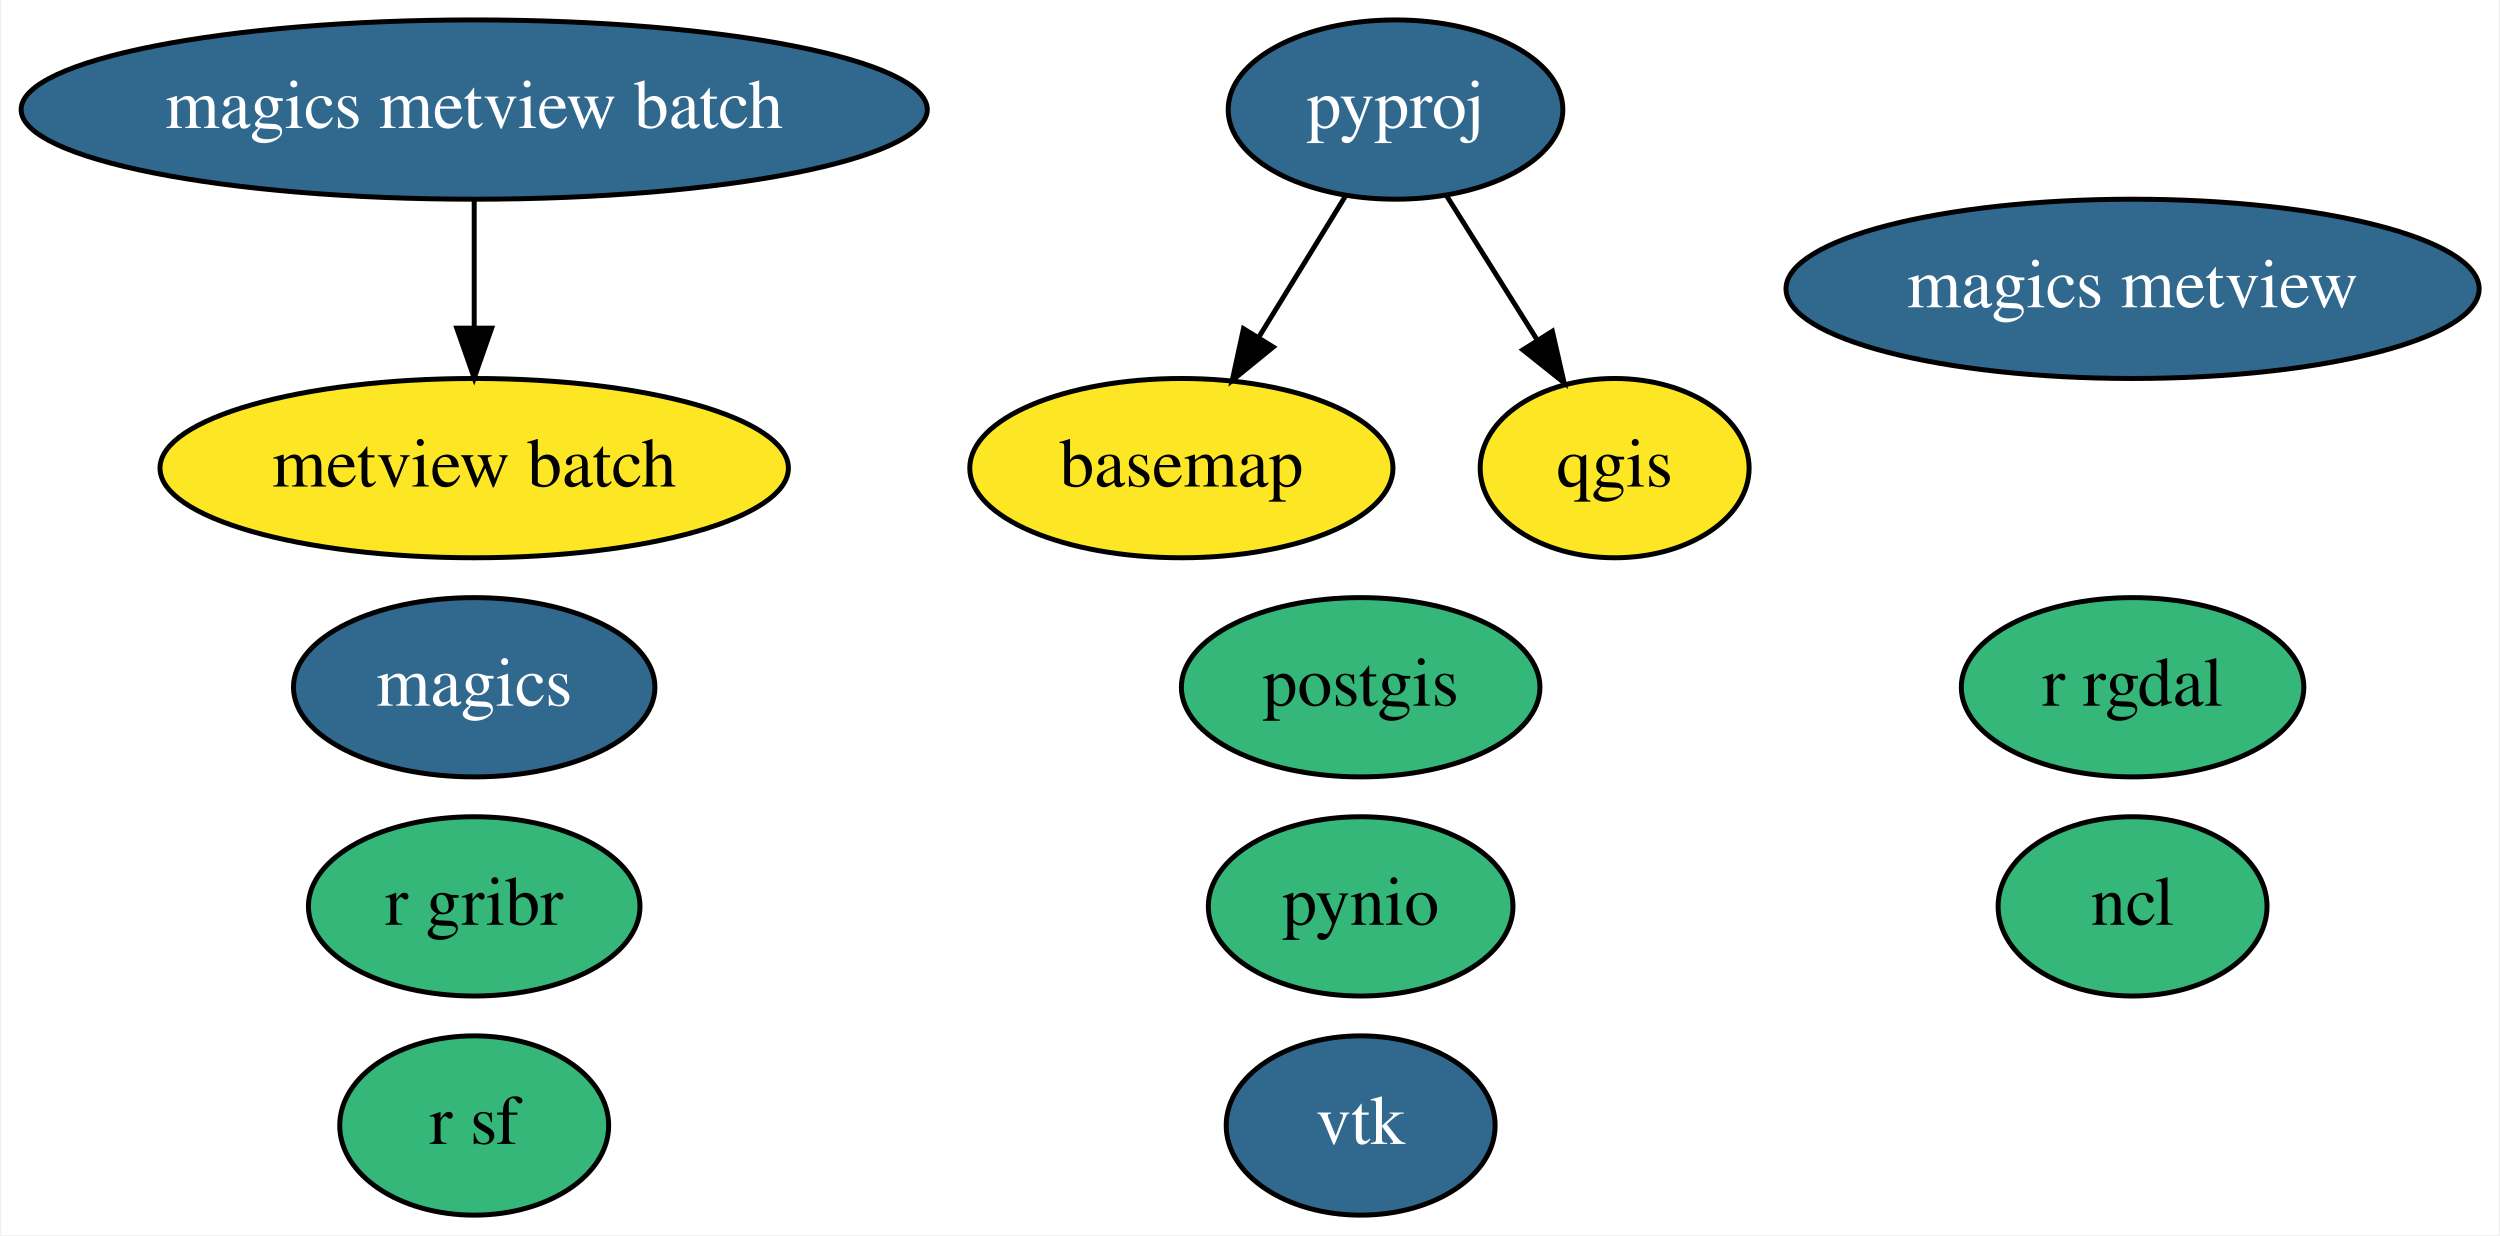
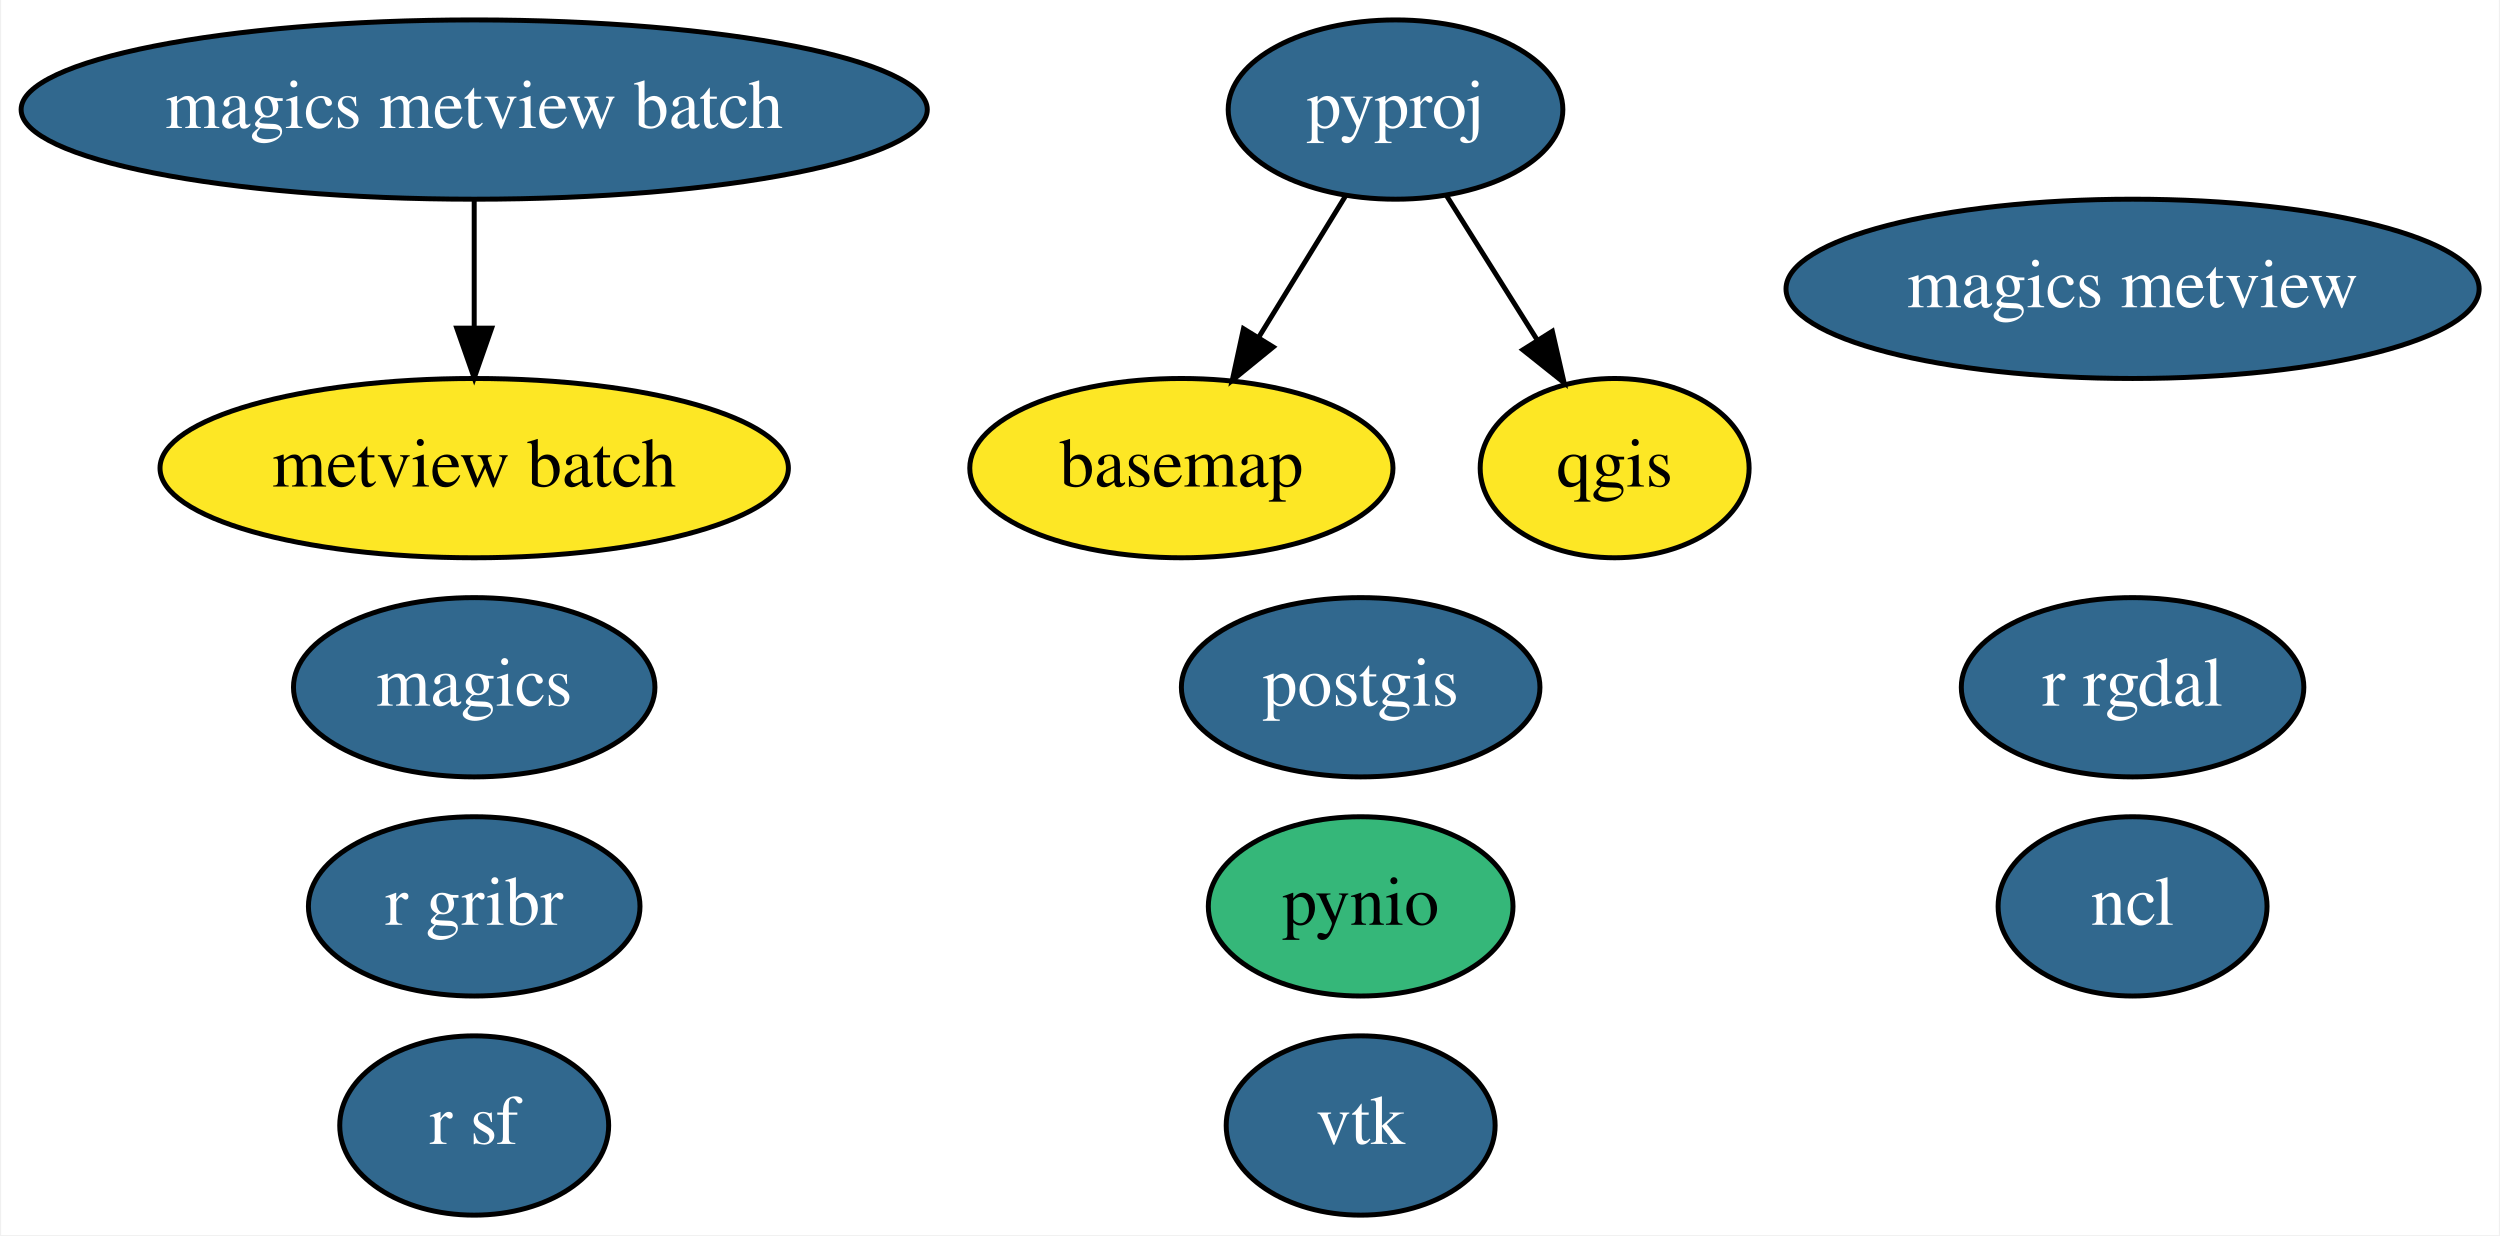
<svg xmlns="http://www.w3.org/2000/svg" xmlns:xlink="http://www.w3.org/1999/xlink" width="502pt" height="248pt" viewBox="0.00 0.00 501.54 248.00">
  <g id="graph0" class="graph" transform="scale(1 1) rotate(0) translate(4 244)">
    <polygon fill="white" stroke="transparent" points="-4,4 -4,-244 497.54,-244 497.54,4 -4,4" />
    <g id="node1" class="node">
      <g id="a_node1">
        <a xlink:href="https://github.com/conda-forge/basemap-feedstock" xlink:title="basemap">
          <ellipse fill="#fde725" stroke="black" cx="232.99" cy="-150" rx="42.49" ry="18" />
          <text text-anchor="middle" x="232.99" y="-146.3" font-family="Times,serif" font-size="14.00">basemap</text>
        </a>
      </g>
    </g>
    <g id="node2" class="node">
      <g id="a_node2">
        <a xlink:href="https://github.com/conda-forge/magics-feedstock/pull/72" xlink:title="magics">
          <ellipse fill="#31688e" stroke="black" cx="90.99" cy="-106" rx="36.29" ry="18" />
          <text text-anchor="middle" x="90.99" y="-102.3" font-family="Times,serif" font-size="14.00" fill="white">magics</text>
        </a>
      </g>
    </g>
    <g id="node3" class="node">
      <g id="a_node3">
-         <a xlink:href="https://github.com/conda-forge/ncl-feedstock" xlink:title="ncl">
-           <ellipse fill="#35b779" stroke="black" cx="423.99" cy="-62" rx="27" ry="18" />
-           <text text-anchor="middle" x="423.99" y="-58.3" font-family="Times,serif" font-size="14.00">ncl</text>
+         <a xlink:href="https://github.com/conda-forge/ncl-feedstock/pull/81" xlink:title="ncl">
+           <ellipse fill="#31688e" stroke="black" cx="423.99" cy="-62" rx="27" ry="18" />
+           <text text-anchor="middle" x="423.99" y="-58.3" font-family="Times,serif" font-size="14.00" fill="white">ncl</text>
        </a>
      </g>
    </g>
    <g id="node4" class="node">
      <g id="a_node4">
-         <a xlink:href="https://github.com/conda-forge/postgis-feedstock" xlink:title="postgis">
-           <ellipse fill="#35b779" stroke="black" cx="268.99" cy="-106" rx="36" ry="18" />
-           <text text-anchor="middle" x="268.99" y="-102.3" font-family="Times,serif" font-size="14.00">postgis</text>
+         <a xlink:href="https://github.com/conda-forge/postgis-feedstock/pull/44" xlink:title="postgis">
+           <ellipse fill="#31688e" stroke="black" cx="268.99" cy="-106" rx="36" ry="18" />
+           <text text-anchor="middle" x="268.99" y="-102.3" font-family="Times,serif" font-size="14.00" fill="white">postgis</text>
        </a>
      </g>
    </g>
    <g id="node5" class="node">
      <g id="a_node5">
        <a xlink:href="https://github.com/conda-forge/pynio-feedstock" xlink:title="pynio">
          <ellipse fill="#35b779" stroke="black" cx="268.99" cy="-62" rx="30.59" ry="18" />
          <text text-anchor="middle" x="268.99" y="-58.3" font-family="Times,serif" font-size="14.00">pynio</text>
        </a>
      </g>
    </g>
    <g id="node6" class="node">
      <g id="a_node6">
        <a xlink:href="https://github.com/conda-forge/pyproj-feedstock/pull/75" xlink:title="pyproj">
          <ellipse fill="#31688e" stroke="black" cx="275.99" cy="-222" rx="33.6" ry="18" />
          <text text-anchor="middle" x="275.99" y="-218.3" font-family="Times,serif" font-size="14.00" fill="white">pyproj</text>
        </a>
      </g>
    </g>
    <g id="edge1" class="edge">
      <path fill="none" stroke="black" d="M266.02,-204.76C260.83,-196.32 254.37,-185.8 248.54,-176.31" />
      <polygon fill="black" stroke="black" points="251.43,-174.32 243.21,-167.63 245.46,-177.99 251.43,-174.32" />
    </g>
    <g id="node7" class="node">
      <g id="a_node7">
        <a xlink:href="https://github.com/conda-forge/qgis-feedstock" xlink:title="qgis">
          <ellipse fill="#fde725" stroke="black" cx="319.99" cy="-150" rx="27" ry="18" />
          <text text-anchor="middle" x="319.99" y="-146.3" font-family="Times,serif" font-size="14.00">qgis</text>
        </a>
      </g>
    </g>
    <g id="edge2" class="edge">
      <path fill="none" stroke="black" d="M286.2,-204.76C291.58,-196.19 298.31,-185.49 304.34,-175.9" />
      <polygon fill="black" stroke="black" points="307.48,-177.48 309.84,-167.15 301.56,-173.75 307.48,-177.48" />
    </g>
    <g id="node8" class="node">
      <g id="a_node8">
-         <a xlink:href="https://github.com/conda-forge/r-rgdal-feedstock" xlink:title="r rgdal">
-           <ellipse fill="#35b779" stroke="black" cx="423.99" cy="-106" rx="34.39" ry="18" />
-           <text text-anchor="middle" x="423.99" y="-102.3" font-family="Times,serif" font-size="14.00">r rgdal</text>
+         <a xlink:href="https://github.com/conda-forge/r-rgdal-feedstock/pull/40" xlink:title="r rgdal">
+           <ellipse fill="#31688e" stroke="black" cx="423.99" cy="-106" rx="34.39" ry="18" />
+           <text text-anchor="middle" x="423.99" y="-102.3" font-family="Times,serif" font-size="14.00" fill="white">r rgdal</text>
        </a>
      </g>
    </g>
    <g id="node9" class="node">
      <g id="a_node9">
-         <a xlink:href="https://github.com/conda-forge/r-sf-feedstock" xlink:title="r sf">
-           <ellipse fill="#35b779" stroke="black" cx="90.99" cy="-18" rx="27" ry="18" />
-           <text text-anchor="middle" x="90.99" y="-14.3" font-family="Times,serif" font-size="14.00">r sf</text>
+         <a xlink:href="https://github.com/conda-forge/r-sf-feedstock/pull/41" xlink:title="r sf">
+           <ellipse fill="#31688e" stroke="black" cx="90.99" cy="-18" rx="27" ry="18" />
+           <text text-anchor="middle" x="90.99" y="-14.3" font-family="Times,serif" font-size="14.00" fill="white">r sf</text>
        </a>
      </g>
    </g>
    <g id="node10" class="node">
      <g id="a_node10">
        <a xlink:href="https://github.com/conda-forge/vtk-feedstock/pull/141" xlink:title="vtk">
          <ellipse fill="#31688e" stroke="black" cx="268.99" cy="-18" rx="27" ry="18" />
          <text text-anchor="middle" x="268.99" y="-14.3" font-family="Times,serif" font-size="14.00" fill="white">vtk</text>
        </a>
      </g>
    </g>
    <g id="node11" class="node">
      <g id="a_node11">
-         <a xlink:href="https://github.com/conda-forge/r-gribr-feedstock" xlink:title="r gribr">
-           <ellipse fill="#35b779" stroke="black" cx="90.99" cy="-62" rx="33.29" ry="18" />
-           <text text-anchor="middle" x="90.99" y="-58.3" font-family="Times,serif" font-size="14.00">r gribr</text>
+         <a xlink:href="https://github.com/conda-forge/r-gribr-feedstock/pull/12" xlink:title="r gribr">
+           <ellipse fill="#31688e" stroke="black" cx="90.99" cy="-62" rx="33.29" ry="18" />
+           <text text-anchor="middle" x="90.99" y="-58.3" font-family="Times,serif" font-size="14.00" fill="white">r gribr</text>
        </a>
      </g>
    </g>
    <g id="node12" class="node">
      <g id="a_node12">
        <a xlink:href="https://github.com/conda-forge/magics-metview-feedstock/pull/17" xlink:title="magics metview">
          <ellipse fill="#31688e" stroke="black" cx="423.99" cy="-186" rx="69.59" ry="18" />
          <text text-anchor="middle" x="423.99" y="-182.3" font-family="Times,serif" font-size="14.00" fill="white">magics metview</text>
        </a>
      </g>
    </g>
    <g id="node13" class="node">
      <g id="a_node13">
        <a xlink:href="https://github.com/conda-forge/magics-metview-batch-feedstock/pull/10" xlink:title="magics metview batch">
          <ellipse fill="#31688e" stroke="black" cx="90.99" cy="-222" rx="90.98" ry="18" />
          <text text-anchor="middle" x="90.99" y="-218.3" font-family="Times,serif" font-size="14.00" fill="white">magics metview batch</text>
        </a>
      </g>
    </g>
    <g id="node14" class="node">
      <g id="a_node14">
        <a xlink:href="https://github.com/conda-forge/metview-batch-feedstock" xlink:title="metview batch">
          <ellipse fill="#fde725" stroke="black" cx="90.99" cy="-150" rx="63.09" ry="18" />
          <text text-anchor="middle" x="90.99" y="-146.3" font-family="Times,serif" font-size="14.00">metview batch</text>
        </a>
      </g>
    </g>
    <g id="edge3" class="edge">
      <path fill="none" stroke="black" d="M90.99,-203.7C90.99,-195.98 90.99,-186.71 90.99,-178.11" />
      <polygon fill="black" stroke="black" points="94.49,-178.1 90.99,-168.1 87.49,-178.1 94.49,-178.1" />
    </g>
  </g>
</svg>
